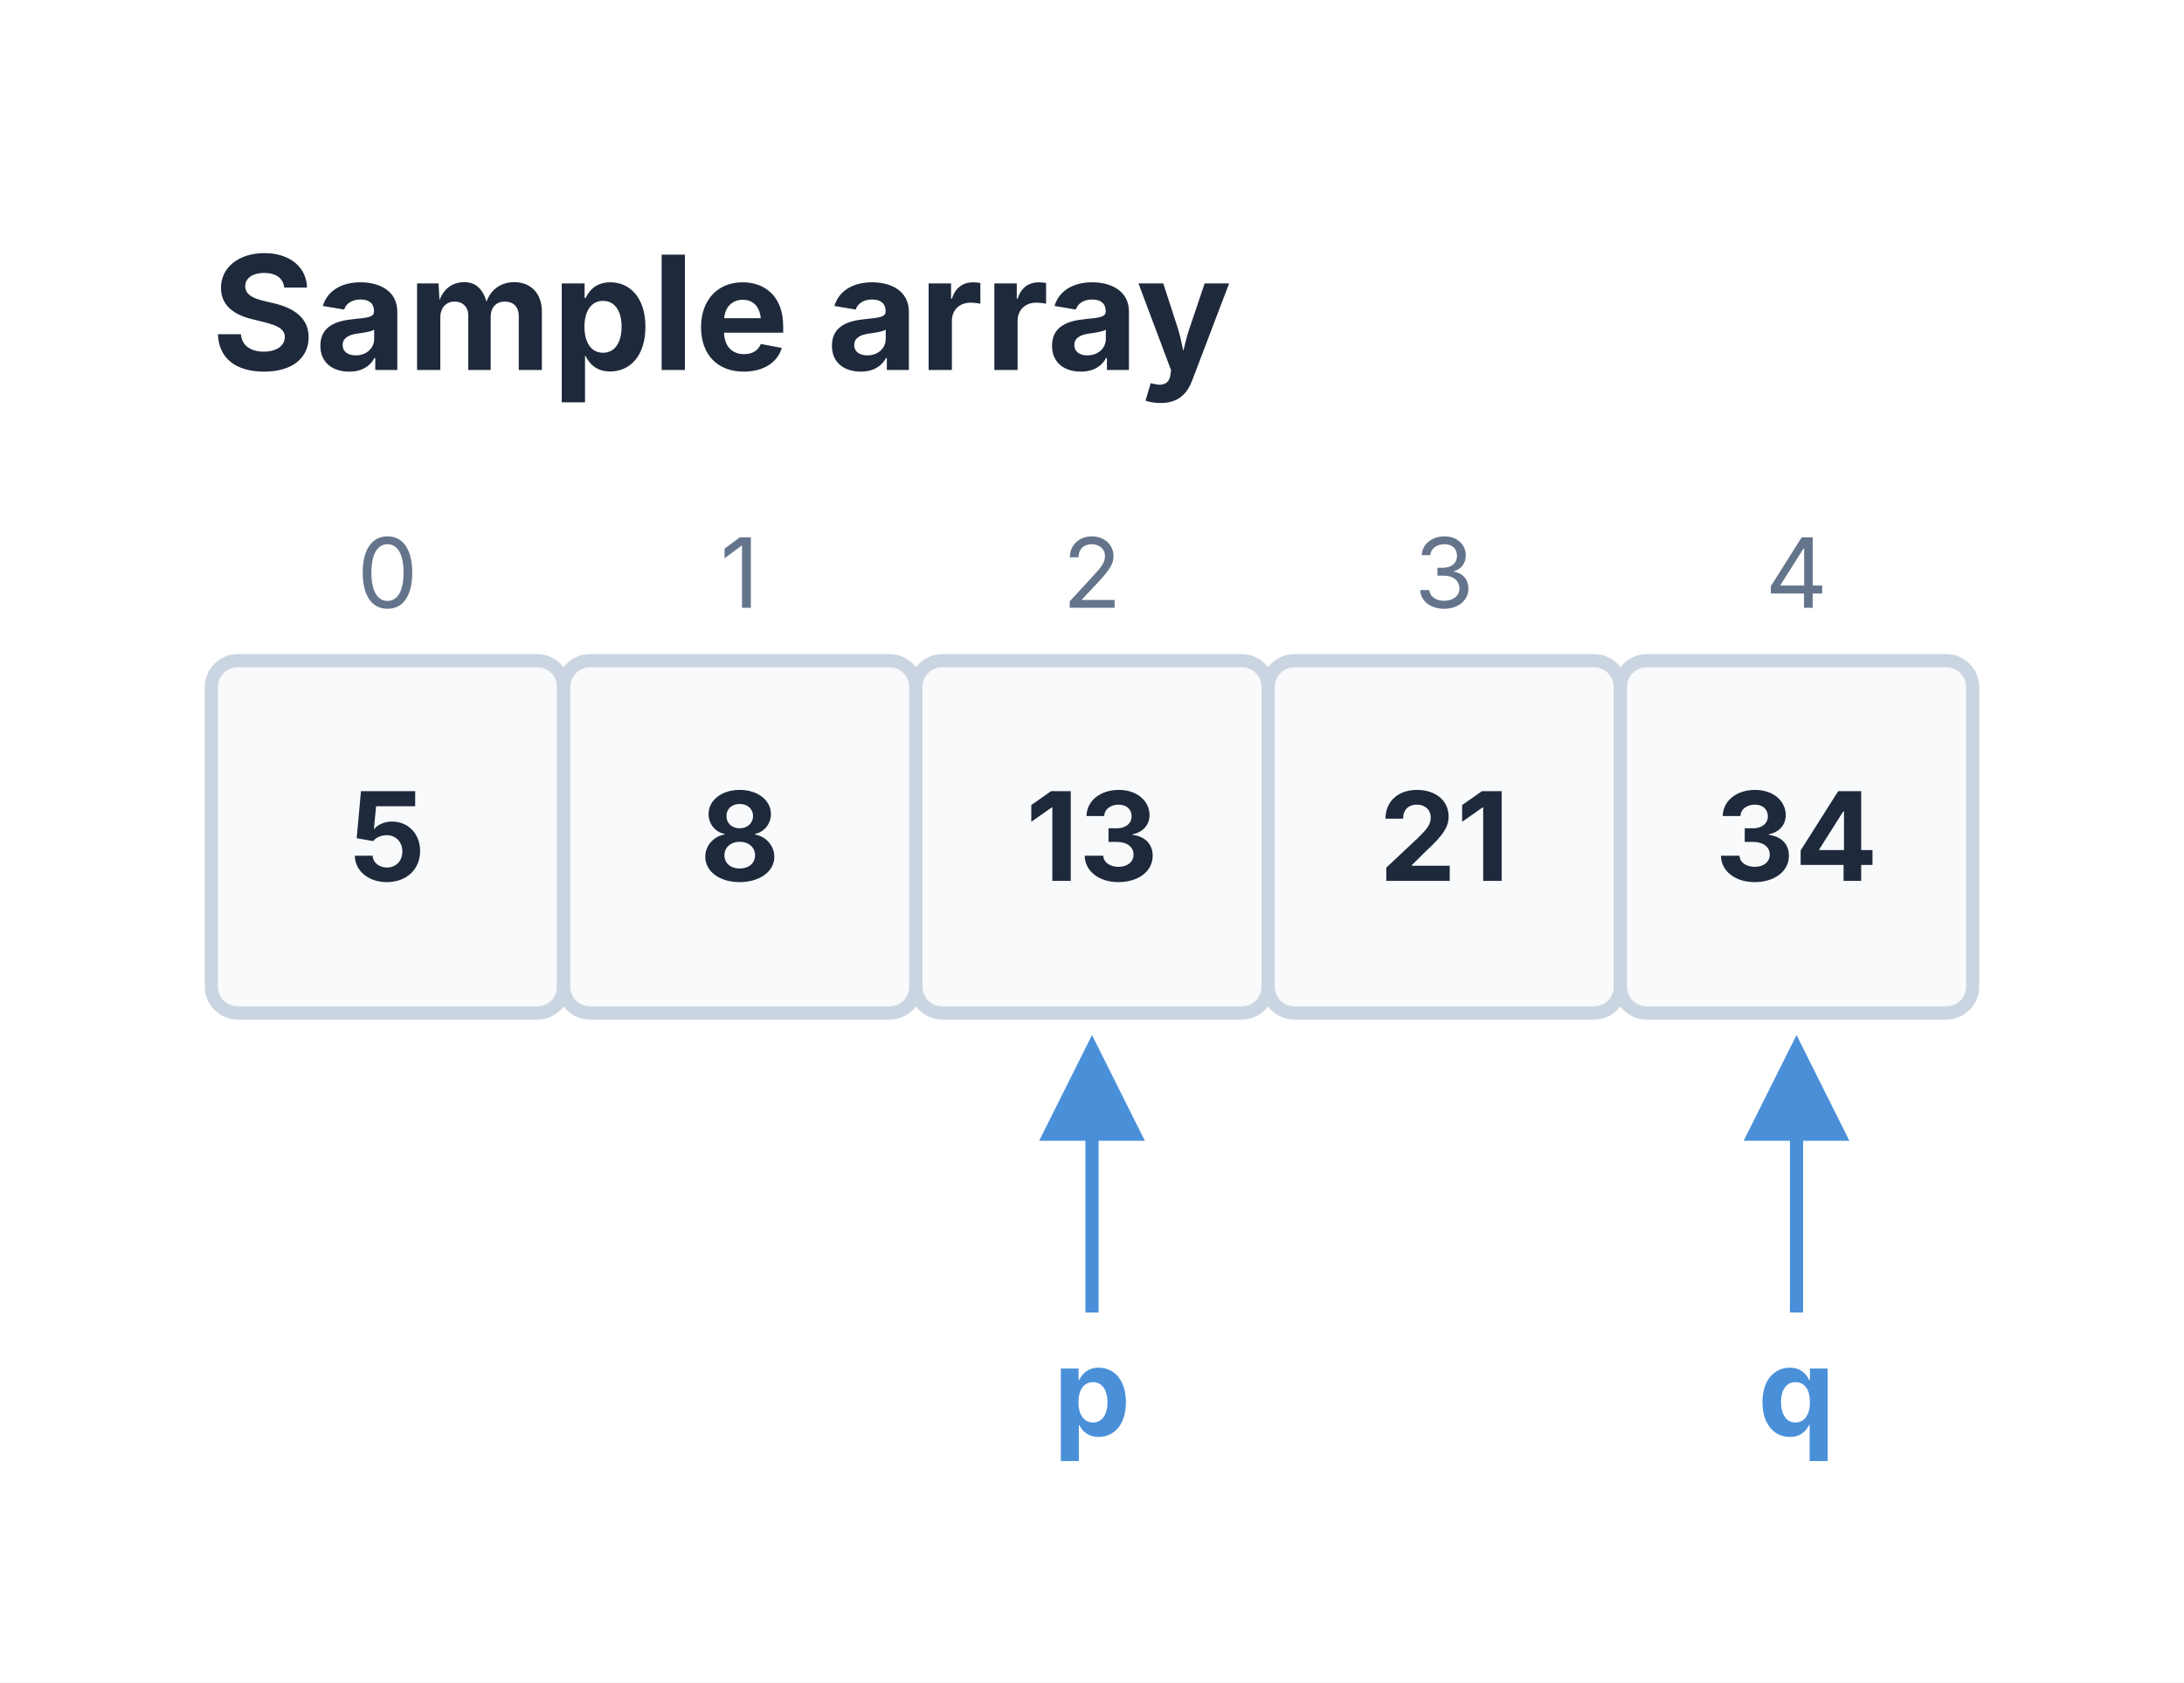
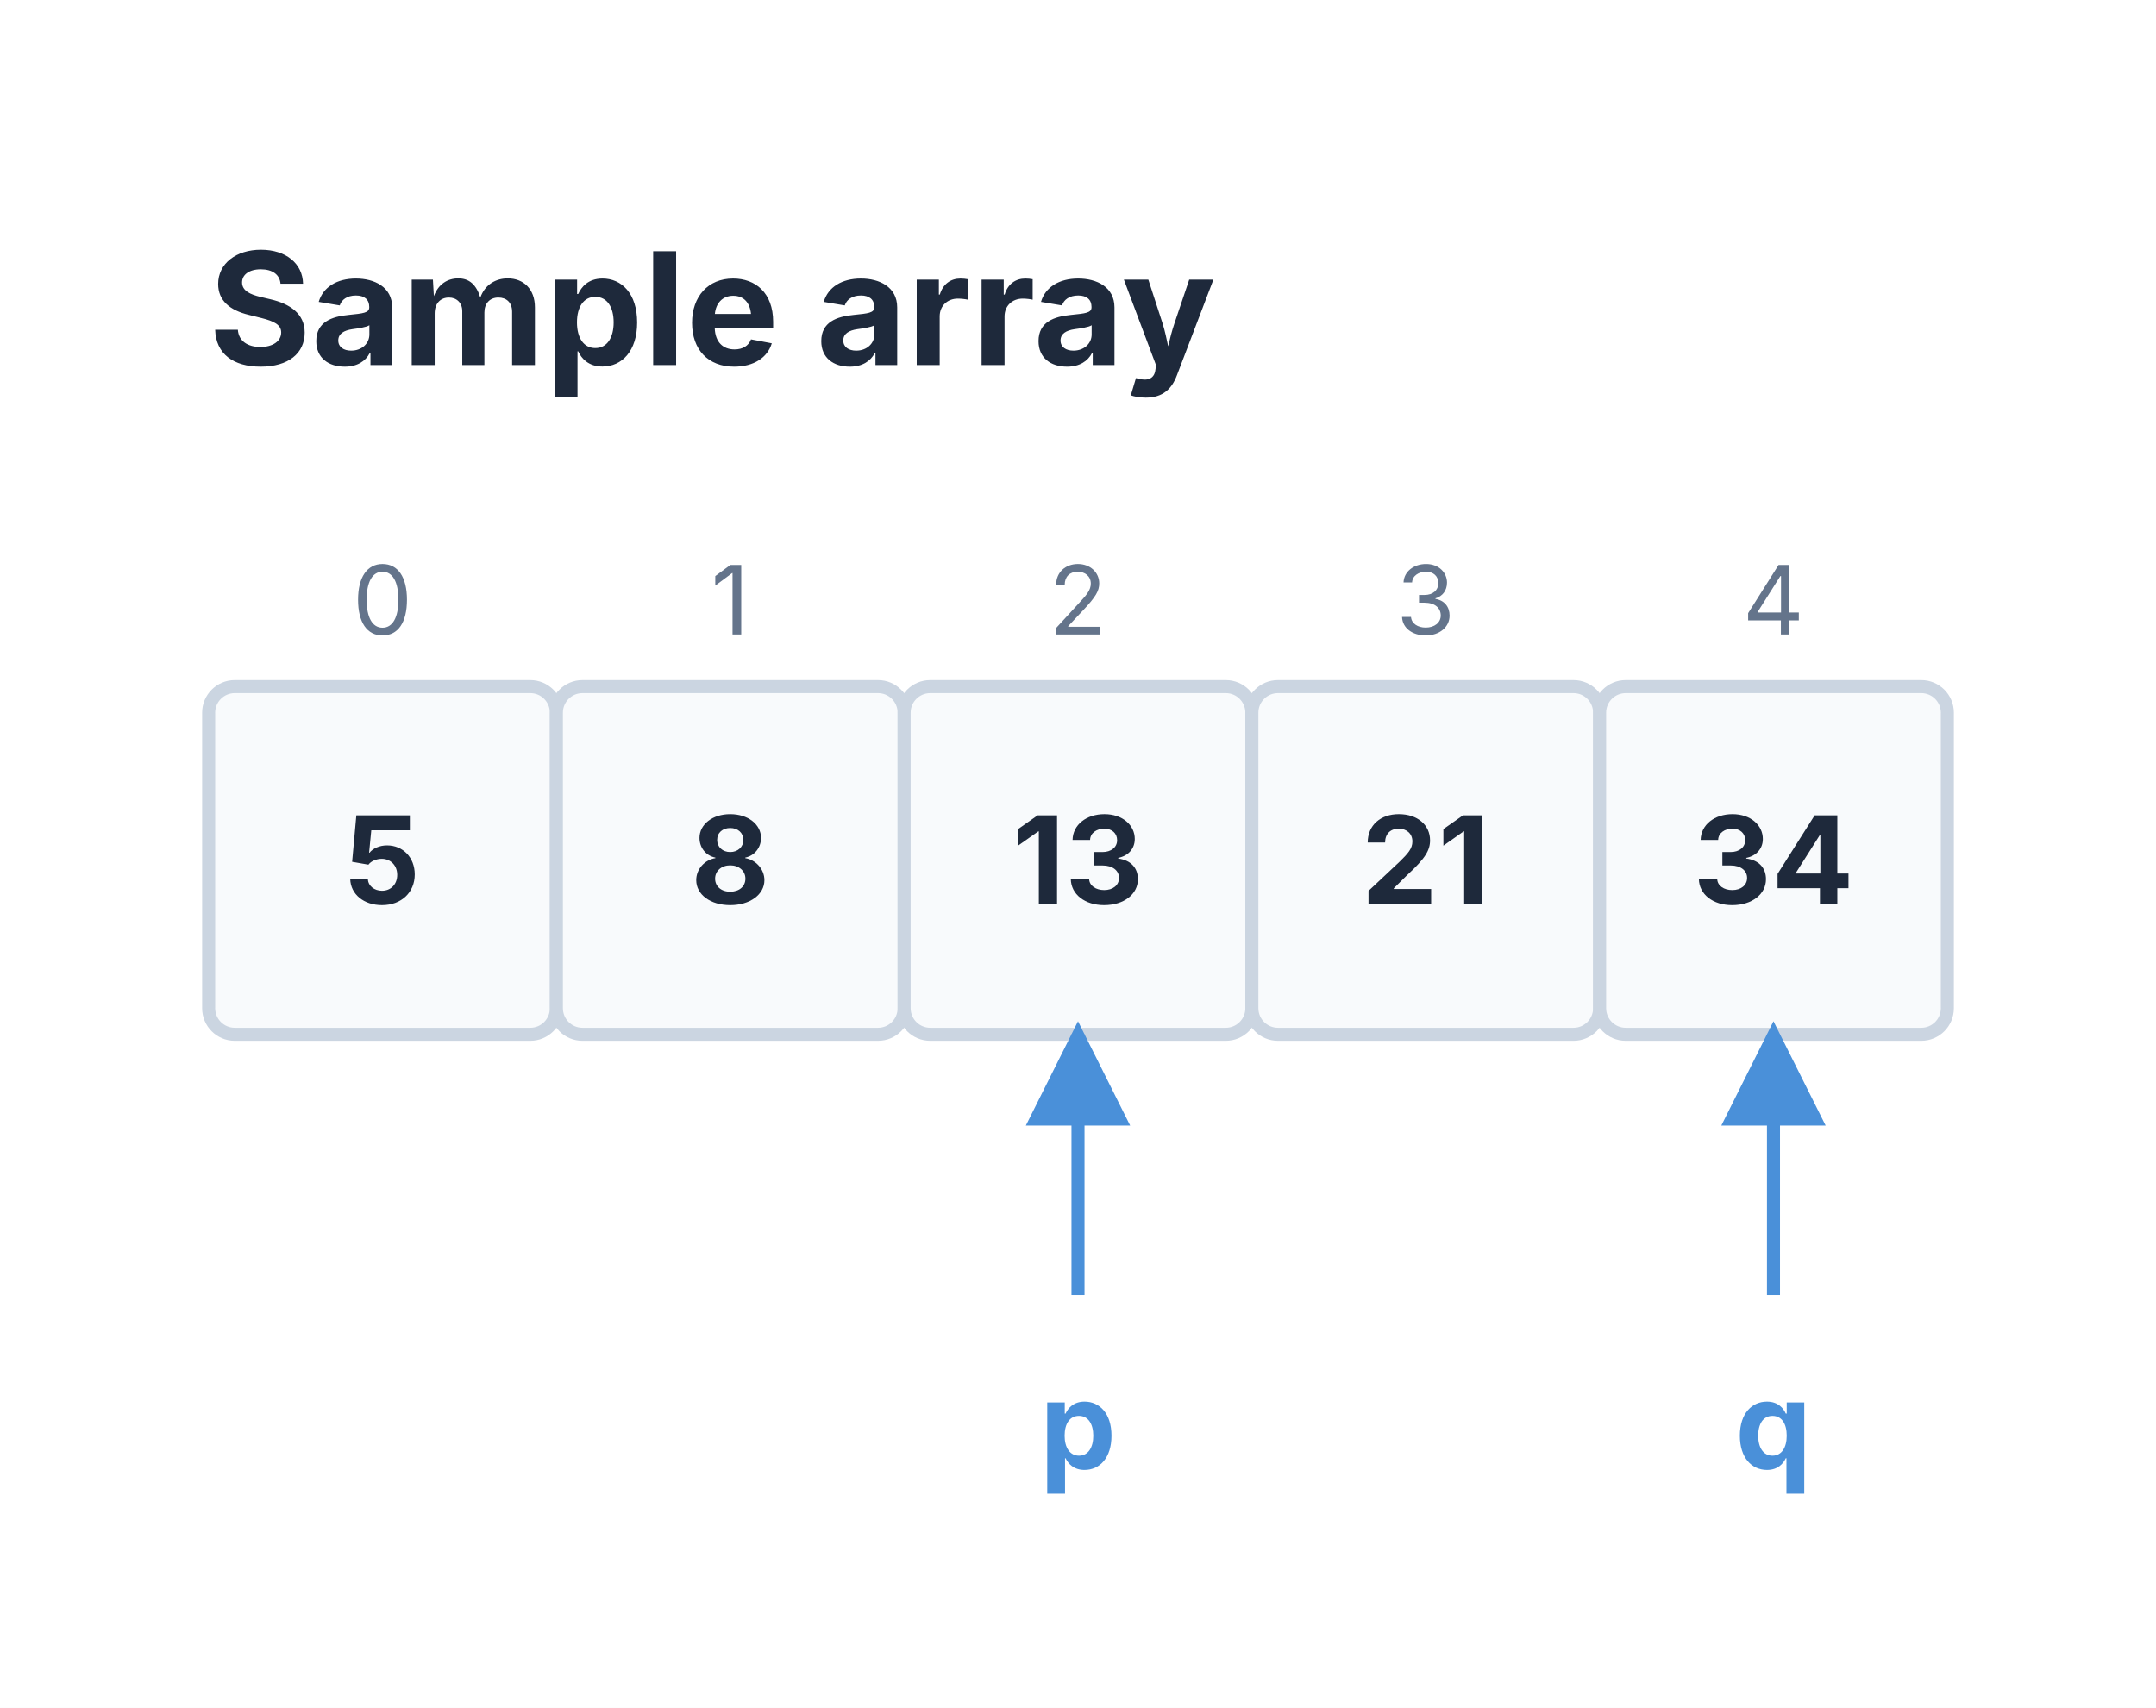
- <svg xmlns="http://www.w3.org/2000/svg" viewBox="0 0 248 191" width="248" height="191">
+ <svg xmlns="http://www.w3.org/2000/svg" viewBox="0 0 248 196.5" width="248" height="196.5">
  <defs>
    <marker id="struct-arrow" markerWidth="8" markerHeight="8" refX="7" refY="4" orient="auto">
      <path d="M0 0 L8 4 L0 8 z" fill="#4A90D9" />
    </marker>
  </defs>
-   <rect x="0" y="0" width="248" height="191" fill="#FFFFFF" />
-   <rect x="24" y="75" width="40" height="40" fill="#F8FAFC" stroke="#CBD5E1" stroke-width="1.5" rx="3" />
-   <text x="44" y="100" font-size="14" font-family="Inter, system-ui, -apple-system, sans-serif" fill="#1E293B" text-anchor="middle" font-weight="bold">5</text>
-   <text x="44" y="69" font-size="11" font-family="Inter, system-ui, -apple-system, sans-serif" fill="#64748B" text-anchor="middle">0</text>
-   <rect x="64" y="75" width="40" height="40" fill="#F8FAFC" stroke="#CBD5E1" stroke-width="1.5" rx="3" />
-   <text x="84" y="100" font-size="14" font-family="Inter, system-ui, -apple-system, sans-serif" fill="#1E293B" text-anchor="middle" font-weight="bold">8</text>
-   <text x="84" y="69" font-size="11" font-family="Inter, system-ui, -apple-system, sans-serif" fill="#64748B" text-anchor="middle">1</text>
-   <rect x="104" y="75" width="40" height="40" fill="#F8FAFC" stroke="#CBD5E1" stroke-width="1.5" rx="3" />
-   <text x="124" y="100" font-size="14" font-family="Inter, system-ui, -apple-system, sans-serif" fill="#1E293B" text-anchor="middle" font-weight="bold">13</text>
-   <text x="124" y="69" font-size="11" font-family="Inter, system-ui, -apple-system, sans-serif" fill="#64748B" text-anchor="middle">2</text>
-   <rect x="144" y="75" width="40" height="40" fill="#F8FAFC" stroke="#CBD5E1" stroke-width="1.5" rx="3" />
-   <text x="164" y="100" font-size="14" font-family="Inter, system-ui, -apple-system, sans-serif" fill="#1E293B" text-anchor="middle" font-weight="bold">21</text>
-   <text x="164" y="69" font-size="11" font-family="Inter, system-ui, -apple-system, sans-serif" fill="#64748B" text-anchor="middle">3</text>
-   <rect x="184" y="75" width="40" height="40" fill="#F8FAFC" stroke="#CBD5E1" stroke-width="1.5" rx="3" />
-   <text x="204" y="100" font-size="14" font-family="Inter, system-ui, -apple-system, sans-serif" fill="#1E293B" text-anchor="middle" font-weight="bold">34</text>
-   <text x="204" y="69" font-size="11" font-family="Inter, system-ui, -apple-system, sans-serif" fill="#64748B" text-anchor="middle">4</text>
+   <rect x="0" y="0" width="248" height="196.5" fill="#FFFFFF" />
  <text x="24" y="42" font-size="18" font-family="Inter, system-ui, -apple-system, sans-serif" fill="#1E293B" font-weight="bold">Sample array</text>
+   <rect x="24" y="79" width="40" height="40" fill="#F8FAFC" stroke="#CBD5E1" stroke-width="1.5" rx="3" />
+   <text x="44" y="104" font-size="14" font-family="Inter, system-ui, -apple-system, sans-serif" fill="#1E293B" text-anchor="middle" font-weight="bold">5</text>
+   <text x="44" y="73" font-size="11" font-family="Inter, system-ui, -apple-system, sans-serif" fill="#64748B" text-anchor="middle">0</text>
+   <rect x="64" y="79" width="40" height="40" fill="#F8FAFC" stroke="#CBD5E1" stroke-width="1.5" rx="3" />
+   <text x="84" y="104" font-size="14" font-family="Inter, system-ui, -apple-system, sans-serif" fill="#1E293B" text-anchor="middle" font-weight="bold">8</text>
+   <text x="84" y="73" font-size="11" font-family="Inter, system-ui, -apple-system, sans-serif" fill="#64748B" text-anchor="middle">1</text>
+   <rect x="104" y="79" width="40" height="40" fill="#F8FAFC" stroke="#CBD5E1" stroke-width="1.5" rx="3" />
+   <text x="124" y="104" font-size="14" font-family="Inter, system-ui, -apple-system, sans-serif" fill="#1E293B" text-anchor="middle" font-weight="bold">13</text>
+   <text x="124" y="73" font-size="11" font-family="Inter, system-ui, -apple-system, sans-serif" fill="#64748B" text-anchor="middle">2</text>
+   <rect x="144" y="79" width="40" height="40" fill="#F8FAFC" stroke="#CBD5E1" stroke-width="1.5" rx="3" />
+   <text x="164" y="104" font-size="14" font-family="Inter, system-ui, -apple-system, sans-serif" fill="#1E293B" text-anchor="middle" font-weight="bold">21</text>
+   <text x="164" y="73" font-size="11" font-family="Inter, system-ui, -apple-system, sans-serif" fill="#64748B" text-anchor="middle">3</text>
+   <rect x="184" y="79" width="40" height="40" fill="#F8FAFC" stroke="#CBD5E1" stroke-width="1.5" rx="3" />
+   <text x="204" y="104" font-size="14" font-family="Inter, system-ui, -apple-system, sans-serif" fill="#1E293B" text-anchor="middle" font-weight="bold">34</text>
+   <text x="204" y="73" font-size="11" font-family="Inter, system-ui, -apple-system, sans-serif" fill="#64748B" text-anchor="middle">4</text>
  <path d="M 124 149 L 124 119" stroke="#4A90D9" stroke-width="1.5" fill="none" marker-end="url(#struct-arrow)" />
-   <text x="124" y="163" font-size="14" font-family="Inter, system-ui, -apple-system, sans-serif" fill="#4A90D9" text-anchor="middle" font-weight="bold">p</text>
+   <text x="124" y="169" font-size="14" font-family="Inter, system-ui, -apple-system, sans-serif" fill="#4A90D9" text-anchor="middle" font-weight="bold">p</text>
  <path d="M 204 149 L 204 119" stroke="#4A90D9" stroke-width="1.5" fill="none" marker-end="url(#struct-arrow)" />
-   <text x="204" y="163" font-size="14" font-family="Inter, system-ui, -apple-system, sans-serif" fill="#4A90D9" text-anchor="middle" font-weight="bold">q</text>
+   <text x="204" y="169" font-size="14" font-family="Inter, system-ui, -apple-system, sans-serif" fill="#4A90D9" text-anchor="middle" font-weight="bold">q</text>
</svg>
